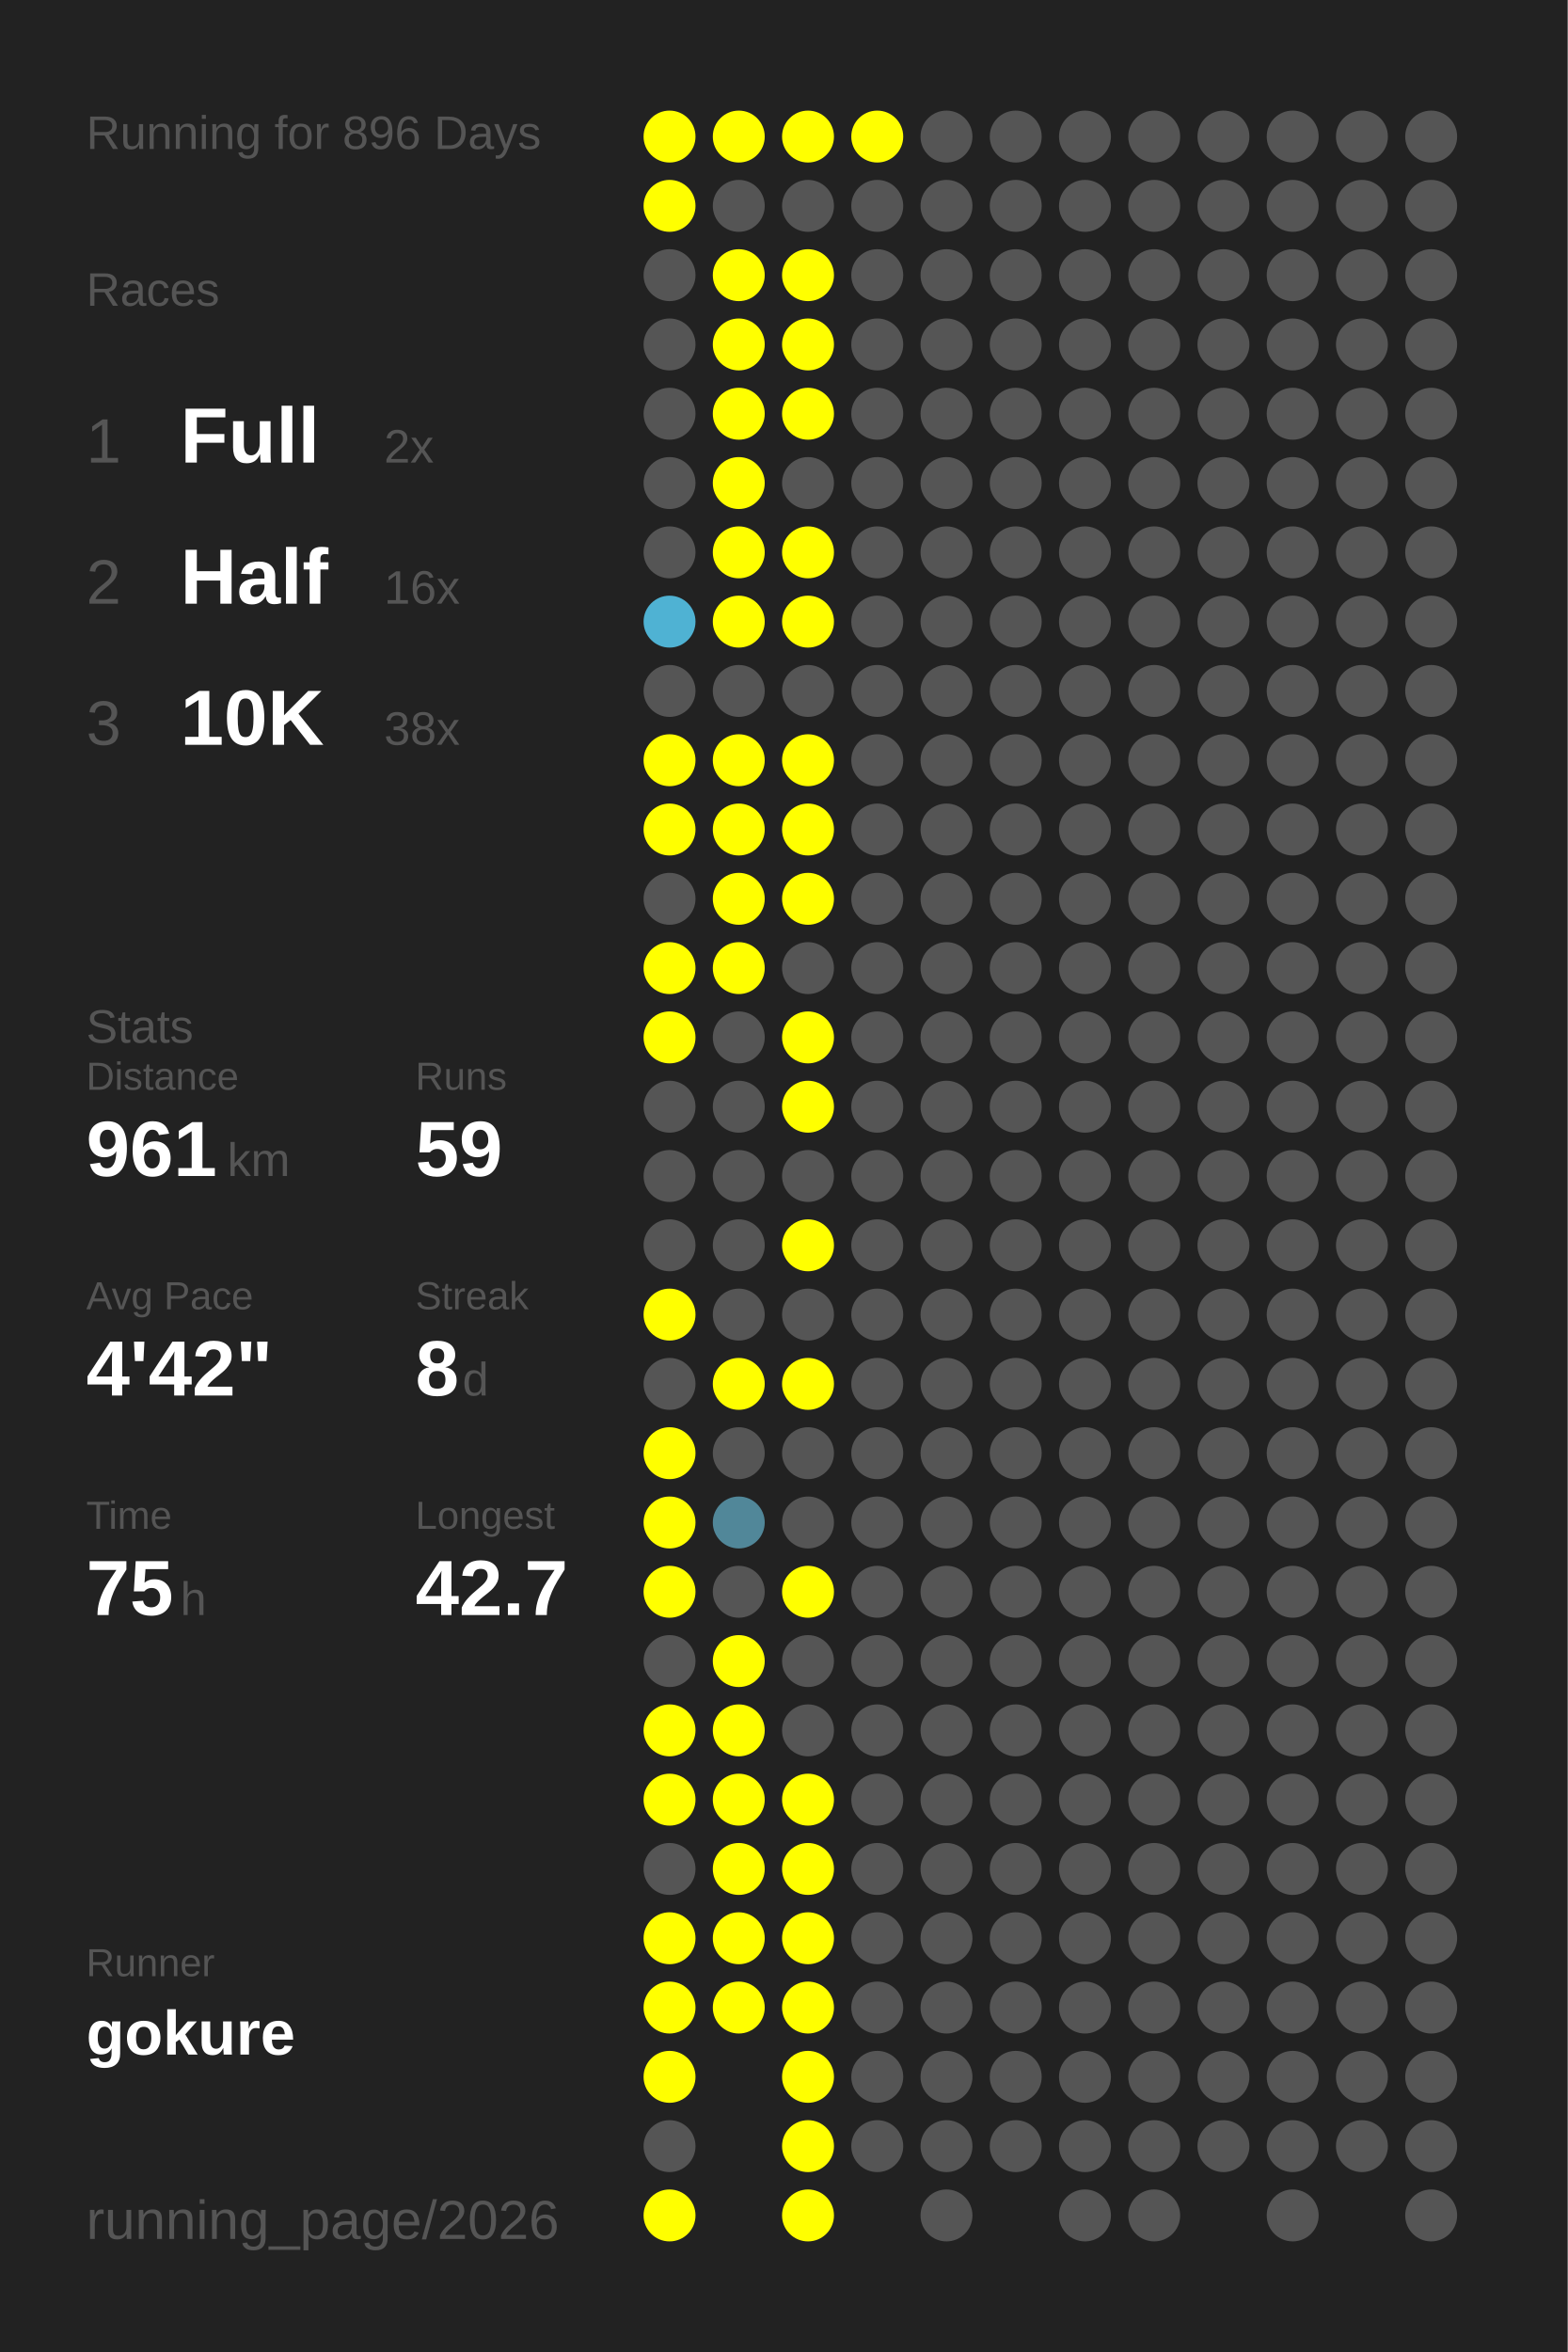
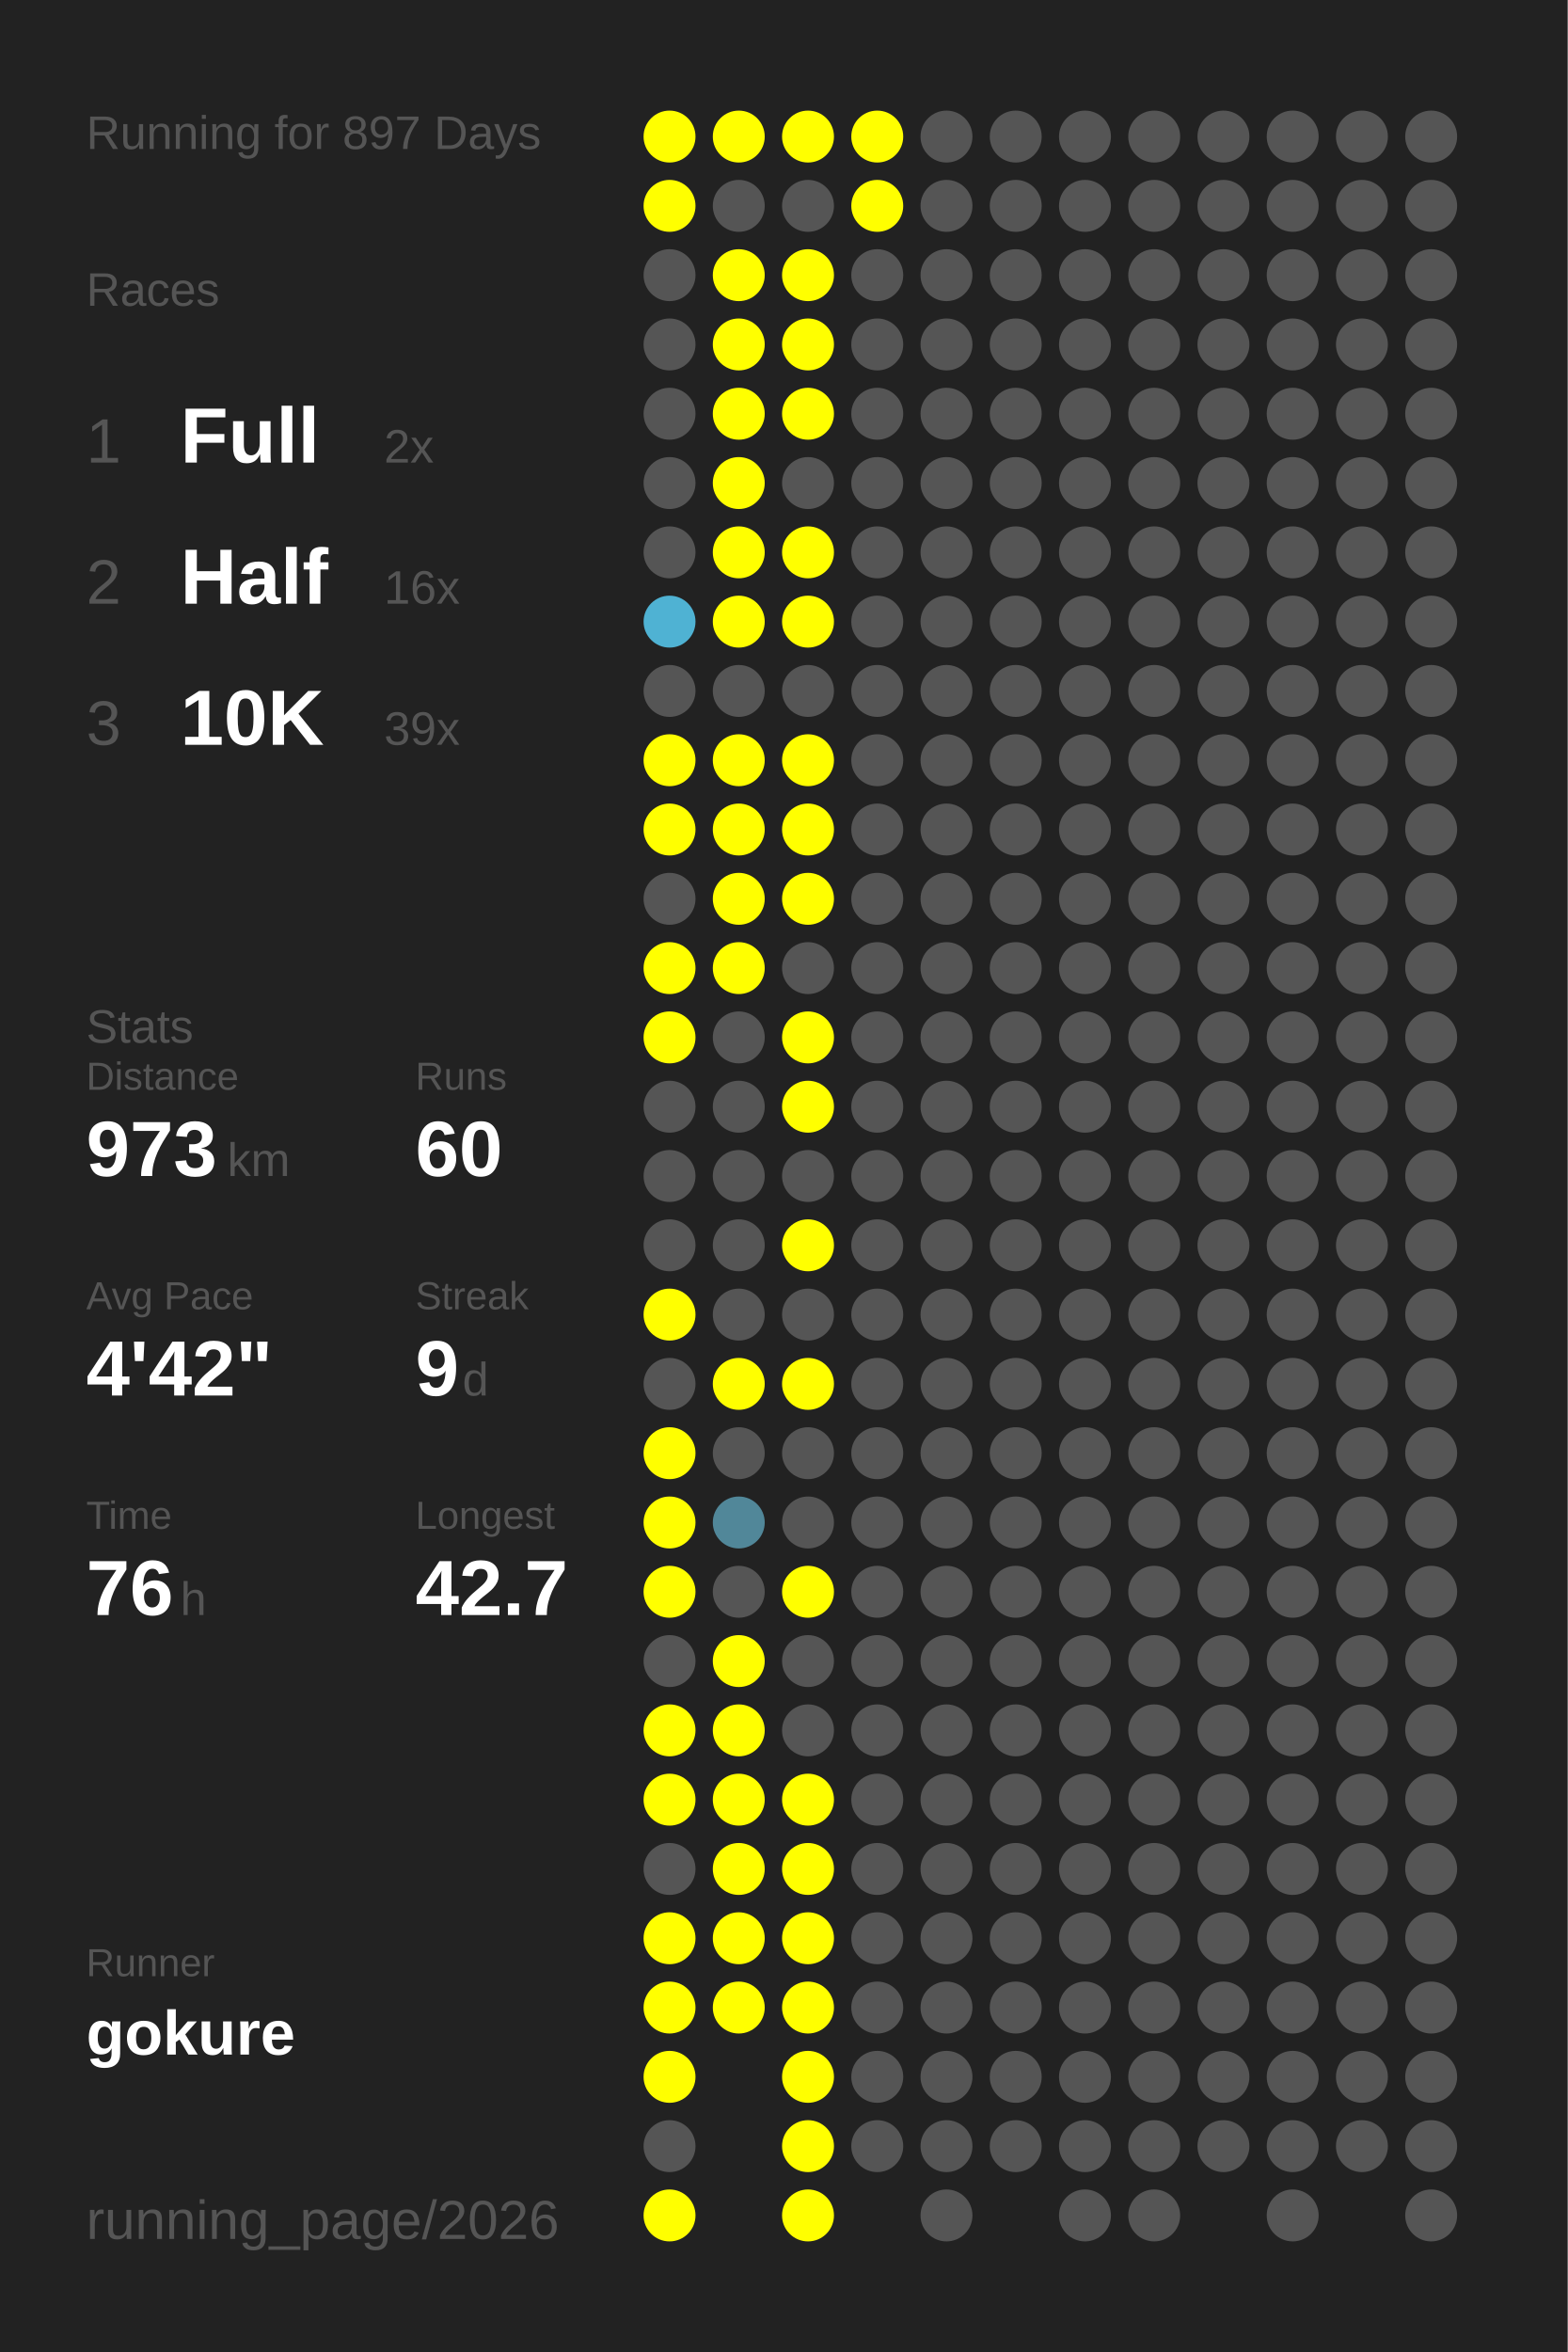
<svg xmlns="http://www.w3.org/2000/svg" baseProfile="full" height="300mm" version="1.1" viewBox="0,0,200,300" width="200mm">
  <defs />
  <rect fill="#222222" height="300" width="200" x="0" y="0" />
-   <text fill="#555555" style="font-size:6px; font-family:Arial;" x="11" y="19">Running for 896 Days</text>
+   <text fill="#555555" style="font-size:6px; font-family:Arial;" x="11" y="19">Running for 897 Days</text>
  <text fill="#555555" style="font-size:6px; font-family:Arial;" x="11" y="39">Races</text>
  <text fill="#555555" style="font-size:8px; font-family:Arial;" x="11" y="59">1</text>
  <text fill="#FFFFFF" style="font-size:10px; font-family:Arial; font-weight:bold;" x="23" y="59">Full</text>
  <text fill="#555555" style="font-size:6px; font-family:Arial;" x="49" y="59">2x</text>
  <text fill="#555555" style="font-size:8px; font-family:Arial;" x="11" y="77">2</text>
  <text fill="#FFFFFF" style="font-size:10px; font-family:Arial; font-weight:bold;" x="23" y="77">Half</text>
  <text fill="#555555" style="font-size:6px; font-family:Arial;" x="49" y="77">16x</text>
  <text fill="#555555" style="font-size:8px; font-family:Arial;" x="11" y="95">3</text>
  <text fill="#FFFFFF" style="font-size:10px; font-family:Arial; font-weight:bold;" x="23" y="95">10K</text>
-   <text fill="#555555" style="font-size:6px; font-family:Arial;" x="49" y="95">38x</text>
+   <text fill="#555555" style="font-size:6px; font-family:Arial;" x="49" y="95">39x</text>
  <text fill="#555555" style="font-size:6px; font-family:Arial;" x="11" y="133">Stats</text>
  <text fill="#555555" style="font-size:5px; font-family:Arial;" x="11" y="139">Distance</text>
-   <text fill="#FFFFFF" style="font-size:10px; font-family:Arial; font-weight:bold;" x="11" y="150">961</text>
+   <text fill="#FFFFFF" style="font-size:10px; font-family:Arial; font-weight:bold;" x="11" y="150">973</text>
  <text fill="#555555" style="font-size:6px; font-family:Arial;" x="29" y="150">km</text>
  <text fill="#555555" style="font-size:5px; font-family:Arial;" x="53" y="139">Runs</text>
-   <text fill="#FFFFFF" style="font-size:10px; font-family:Arial; font-weight:bold;" x="53" y="150">59</text>
+   <text fill="#FFFFFF" style="font-size:10px; font-family:Arial; font-weight:bold;" x="53" y="150">60</text>
  <text fill="#555555" style="font-size:5px; font-family:Arial;" x="11" y="167">Avg Pace</text>
  <text fill="#FFFFFF" style="font-size:10px; font-family:Arial; font-weight:bold;" x="11" y="178">4'42"</text>
  <text fill="#555555" style="font-size:5px; font-family:Arial;" x="53" y="167">Streak</text>
-   <text fill="#FFFFFF" style="font-size:10px; font-family:Arial; font-weight:bold;" x="53" y="178">8</text>
+   <text fill="#FFFFFF" style="font-size:10px; font-family:Arial; font-weight:bold;" x="53" y="178">9</text>
  <text fill="#555555" style="font-size:6px; font-family:Arial;" x="59" y="178">d</text>
  <text fill="#555555" style="font-size:5px; font-family:Arial;" x="11" y="195">Time</text>
-   <text fill="#FFFFFF" style="font-size:10px; font-family:Arial; font-weight:bold;" x="11" y="206">75</text>
+   <text fill="#FFFFFF" style="font-size:10px; font-family:Arial; font-weight:bold;" x="11" y="206">76</text>
  <text fill="#555555" style="font-size:6px; font-family:Arial;" x="23" y="206">h</text>
  <text fill="#555555" style="font-size:5px; font-family:Arial;" x="53" y="195">Longest</text>
  <text fill="#FFFFFF" style="font-size:10px; font-family:Arial; font-weight:bold;" x="53" y="206">42.7</text>
  <text fill="#555555" style="font-size:5px; font-family:Arial;" x="11" y="252.065">Runner</text>
  <text fill="#FFFFFF" style="font-size:8px; font-family:Arial; font-weight:bold;" x="11" y="262.065">gokure</text>
  <text fill="#555555" style="font-size:7px; font-family:Arial;" x="11" y="285.581">running_page/2026</text>
  <circle cx="85.417" cy="17.419" fill="#FFFF00" r="3.312" />
  <circle cx="85.417" cy="26.258" fill="#FFFF00" r="3.312" />
  <circle cx="85.417" cy="35.097" fill="#555555" r="3.312" />
  <circle cx="85.417" cy="43.935" fill="#555555" r="3.312" />
  <circle cx="85.417" cy="52.774" fill="#555555" r="3.312" />
  <circle cx="85.417" cy="61.613" fill="#555555" r="3.312" />
  <circle cx="85.417" cy="70.452" fill="#555555" r="3.312" />
  <circle cx="85.417" cy="79.29" fill="#4fb2d3" r="3.312" />
  <circle cx="85.417" cy="88.129" fill="#555555" r="3.312" />
  <circle cx="85.417" cy="96.968" fill="#FFFF00" r="3.312" />
  <circle cx="85.417" cy="105.806" fill="#FFFF00" r="3.312" />
  <circle cx="85.417" cy="114.645" fill="#555555" r="3.312" />
  <circle cx="85.417" cy="123.484" fill="#FFFF00" r="3.312" />
  <circle cx="85.417" cy="132.323" fill="#FFFF00" r="3.312" />
  <circle cx="85.417" cy="141.161" fill="#555555" r="3.312" />
  <circle cx="85.417" cy="150" fill="#555555" r="3.312" />
  <circle cx="85.417" cy="158.839" fill="#555555" r="3.312" />
  <circle cx="85.417" cy="167.677" fill="#FFFF00" r="3.312" />
  <circle cx="85.417" cy="176.516" fill="#555555" r="3.312" />
  <circle cx="85.417" cy="185.355" fill="#FFFF00" r="3.312" />
  <circle cx="85.417" cy="194.194" fill="#FFFF00" r="3.312" />
  <circle cx="85.417" cy="203.032" fill="#FFFF00" r="3.312" />
  <circle cx="85.417" cy="211.871" fill="#555555" r="3.312" />
  <circle cx="85.417" cy="220.71" fill="#FFFF00" r="3.312" />
  <circle cx="85.417" cy="229.548" fill="#FFFF00" r="3.312" />
  <circle cx="85.417" cy="238.387" fill="#555555" r="3.312" />
  <circle cx="85.417" cy="247.226" fill="#FFFF00" r="3.312" />
  <circle cx="85.417" cy="256.065" fill="#FFFF00" r="3.312" />
  <circle cx="85.417" cy="264.903" fill="#FFFF00" r="3.312" />
  <circle cx="85.417" cy="273.742" fill="#555555" r="3.312" />
  <circle cx="85.417" cy="282.581" fill="#FFFF00" r="3.312" />
  <circle cx="94.25" cy="17.419" fill="#FFFF00" r="3.312" />
  <circle cx="94.25" cy="26.258" fill="#555555" r="3.312" />
  <circle cx="94.25" cy="35.097" fill="#FFFF00" r="3.312" />
  <circle cx="94.25" cy="43.935" fill="#FFFF00" r="3.312" />
  <circle cx="94.25" cy="52.774" fill="#FFFF00" r="3.312" />
  <circle cx="94.25" cy="61.613" fill="#FFFF00" r="3.312" />
  <circle cx="94.25" cy="70.452" fill="#FFFF00" r="3.312" />
  <circle cx="94.25" cy="79.29" fill="#FFFF00" r="3.312" />
  <circle cx="94.25" cy="88.129" fill="#555555" r="3.312" />
  <circle cx="94.25" cy="96.968" fill="#FFFF00" r="3.312" />
  <circle cx="94.25" cy="105.806" fill="#FFFF00" r="3.312" />
  <circle cx="94.25" cy="114.645" fill="#FFFF00" r="3.312" />
  <circle cx="94.25" cy="123.484" fill="#FFFF00" r="3.312" />
  <circle cx="94.25" cy="132.323" fill="#555555" r="3.312" />
  <circle cx="94.25" cy="141.161" fill="#555555" r="3.312" />
  <circle cx="94.25" cy="150" fill="#555555" r="3.312" />
  <circle cx="94.25" cy="158.839" fill="#555555" r="3.312" />
  <circle cx="94.25" cy="167.677" fill="#555555" r="3.312" />
  <circle cx="94.25" cy="176.516" fill="#FFFF00" r="3.312" />
  <circle cx="94.25" cy="185.355" fill="#555555" r="3.312" />
  <circle cx="94.25" cy="194.194" fill="#518799" r="3.312" />
  <circle cx="94.25" cy="203.032" fill="#555555" r="3.312" />
  <circle cx="94.25" cy="211.871" fill="#FFFF00" r="3.312" />
  <circle cx="94.25" cy="220.71" fill="#FFFF00" r="3.312" />
  <circle cx="94.25" cy="229.548" fill="#FFFF00" r="3.312" />
  <circle cx="94.25" cy="238.387" fill="#FFFF00" r="3.312" />
  <circle cx="94.25" cy="247.226" fill="#FFFF00" r="3.312" />
  <circle cx="94.25" cy="256.065" fill="#FFFF00" r="3.312" />
  <circle cx="103.083" cy="17.419" fill="#FFFF00" r="3.312" />
  <circle cx="103.083" cy="26.258" fill="#555555" r="3.312" />
  <circle cx="103.083" cy="35.097" fill="#FFFF00" r="3.312" />
  <circle cx="103.083" cy="43.935" fill="#FFFF00" r="3.312" />
  <circle cx="103.083" cy="52.774" fill="#FFFF00" r="3.312" />
  <circle cx="103.083" cy="61.613" fill="#555555" r="3.312" />
  <circle cx="103.083" cy="70.452" fill="#FFFF00" r="3.312" />
  <circle cx="103.083" cy="79.29" fill="#FFFF00" r="3.312" />
  <circle cx="103.083" cy="88.129" fill="#555555" r="3.312" />
  <circle cx="103.083" cy="96.968" fill="#FFFF00" r="3.312" />
  <circle cx="103.083" cy="105.806" fill="#FFFF00" r="3.312" />
  <circle cx="103.083" cy="114.645" fill="#FFFF00" r="3.312" />
  <circle cx="103.083" cy="123.484" fill="#555555" r="3.312" />
  <circle cx="103.083" cy="132.323" fill="#FFFF00" r="3.312" />
  <circle cx="103.083" cy="141.161" fill="#FFFF00" r="3.312" />
  <circle cx="103.083" cy="150" fill="#555555" r="3.312" />
  <circle cx="103.083" cy="158.839" fill="#FFFF00" r="3.312" />
  <circle cx="103.083" cy="167.677" fill="#555555" r="3.312" />
  <circle cx="103.083" cy="176.516" fill="#FFFF00" r="3.312" />
  <circle cx="103.083" cy="185.355" fill="#555555" r="3.312" />
  <circle cx="103.083" cy="194.194" fill="#555555" r="3.312" />
  <circle cx="103.083" cy="203.032" fill="#FFFF00" r="3.312" />
  <circle cx="103.083" cy="211.871" fill="#555555" r="3.312" />
  <circle cx="103.083" cy="220.71" fill="#555555" r="3.312" />
  <circle cx="103.083" cy="229.548" fill="#FFFF00" r="3.312" />
  <circle cx="103.083" cy="238.387" fill="#FFFF00" r="3.312" />
  <circle cx="103.083" cy="247.226" fill="#FFFF00" r="3.312" />
  <circle cx="103.083" cy="256.065" fill="#FFFF00" r="3.312" />
  <circle cx="103.083" cy="264.903" fill="#FFFF00" r="3.312" />
  <circle cx="103.083" cy="273.742" fill="#FFFF00" r="3.312" />
  <circle cx="103.083" cy="282.581" fill="#FFFF00" r="3.312" />
  <circle cx="111.917" cy="17.419" fill="#FFFF00" r="3.312" />
-   <circle cx="111.917" cy="26.258" fill="#555555" r="3.312" />
+   <circle cx="111.917" cy="26.258" fill="#FFFF00" r="3.312" />
  <circle cx="111.917" cy="35.097" fill="#555555" r="3.312" />
  <circle cx="111.917" cy="43.935" fill="#555555" r="3.312" />
  <circle cx="111.917" cy="52.774" fill="#555555" r="3.312" />
  <circle cx="111.917" cy="61.613" fill="#555555" r="3.312" />
  <circle cx="111.917" cy="70.452" fill="#555555" r="3.312" />
  <circle cx="111.917" cy="79.29" fill="#555555" r="3.312" />
  <circle cx="111.917" cy="88.129" fill="#555555" r="3.312" />
  <circle cx="111.917" cy="96.968" fill="#555555" r="3.312" />
  <circle cx="111.917" cy="105.806" fill="#555555" r="3.312" />
  <circle cx="111.917" cy="114.645" fill="#555555" r="3.312" />
  <circle cx="111.917" cy="123.484" fill="#555555" r="3.312" />
  <circle cx="111.917" cy="132.323" fill="#555555" r="3.312" />
  <circle cx="111.917" cy="141.161" fill="#555555" r="3.312" />
  <circle cx="111.917" cy="150" fill="#555555" r="3.312" />
  <circle cx="111.917" cy="158.839" fill="#555555" r="3.312" />
  <circle cx="111.917" cy="167.677" fill="#555555" r="3.312" />
  <circle cx="111.917" cy="176.516" fill="#555555" r="3.312" />
  <circle cx="111.917" cy="185.355" fill="#555555" r="3.312" />
  <circle cx="111.917" cy="194.194" fill="#555555" r="3.312" />
  <circle cx="111.917" cy="203.032" fill="#555555" r="3.312" />
  <circle cx="111.917" cy="211.871" fill="#555555" r="3.312" />
  <circle cx="111.917" cy="220.71" fill="#555555" r="3.312" />
  <circle cx="111.917" cy="229.548" fill="#555555" r="3.312" />
  <circle cx="111.917" cy="238.387" fill="#555555" r="3.312" />
  <circle cx="111.917" cy="247.226" fill="#555555" r="3.312" />
  <circle cx="111.917" cy="256.065" fill="#555555" r="3.312" />
  <circle cx="111.917" cy="264.903" fill="#555555" r="3.312" />
  <circle cx="111.917" cy="273.742" fill="#555555" r="3.312" />
  <circle cx="120.75" cy="17.419" fill="#555555" r="3.312" />
  <circle cx="120.75" cy="26.258" fill="#555555" r="3.312" />
  <circle cx="120.75" cy="35.097" fill="#555555" r="3.312" />
  <circle cx="120.75" cy="43.935" fill="#555555" r="3.312" />
  <circle cx="120.75" cy="52.774" fill="#555555" r="3.312" />
  <circle cx="120.75" cy="61.613" fill="#555555" r="3.312" />
  <circle cx="120.75" cy="70.452" fill="#555555" r="3.312" />
  <circle cx="120.75" cy="79.29" fill="#555555" r="3.312" />
  <circle cx="120.75" cy="88.129" fill="#555555" r="3.312" />
  <circle cx="120.75" cy="96.968" fill="#555555" r="3.312" />
  <circle cx="120.75" cy="105.806" fill="#555555" r="3.312" />
  <circle cx="120.75" cy="114.645" fill="#555555" r="3.312" />
  <circle cx="120.75" cy="123.484" fill="#555555" r="3.312" />
  <circle cx="120.75" cy="132.323" fill="#555555" r="3.312" />
  <circle cx="120.75" cy="141.161" fill="#555555" r="3.312" />
  <circle cx="120.75" cy="150" fill="#555555" r="3.312" />
  <circle cx="120.75" cy="158.839" fill="#555555" r="3.312" />
  <circle cx="120.75" cy="167.677" fill="#555555" r="3.312" />
  <circle cx="120.75" cy="176.516" fill="#555555" r="3.312" />
  <circle cx="120.75" cy="185.355" fill="#555555" r="3.312" />
  <circle cx="120.75" cy="194.194" fill="#555555" r="3.312" />
  <circle cx="120.75" cy="203.032" fill="#555555" r="3.312" />
  <circle cx="120.75" cy="211.871" fill="#555555" r="3.312" />
  <circle cx="120.75" cy="220.71" fill="#555555" r="3.312" />
  <circle cx="120.75" cy="229.548" fill="#555555" r="3.312" />
  <circle cx="120.75" cy="238.387" fill="#555555" r="3.312" />
  <circle cx="120.75" cy="247.226" fill="#555555" r="3.312" />
  <circle cx="120.75" cy="256.065" fill="#555555" r="3.312" />
  <circle cx="120.75" cy="264.903" fill="#555555" r="3.312" />
  <circle cx="120.75" cy="273.742" fill="#555555" r="3.312" />
  <circle cx="120.75" cy="282.581" fill="#555555" r="3.312" />
  <circle cx="129.583" cy="17.419" fill="#555555" r="3.312" />
  <circle cx="129.583" cy="26.258" fill="#555555" r="3.312" />
  <circle cx="129.583" cy="35.097" fill="#555555" r="3.312" />
  <circle cx="129.583" cy="43.935" fill="#555555" r="3.312" />
  <circle cx="129.583" cy="52.774" fill="#555555" r="3.312" />
  <circle cx="129.583" cy="61.613" fill="#555555" r="3.312" />
  <circle cx="129.583" cy="70.452" fill="#555555" r="3.312" />
  <circle cx="129.583" cy="79.29" fill="#555555" r="3.312" />
  <circle cx="129.583" cy="88.129" fill="#555555" r="3.312" />
  <circle cx="129.583" cy="96.968" fill="#555555" r="3.312" />
  <circle cx="129.583" cy="105.806" fill="#555555" r="3.312" />
  <circle cx="129.583" cy="114.645" fill="#555555" r="3.312" />
  <circle cx="129.583" cy="123.484" fill="#555555" r="3.312" />
  <circle cx="129.583" cy="132.323" fill="#555555" r="3.312" />
  <circle cx="129.583" cy="141.161" fill="#555555" r="3.312" />
  <circle cx="129.583" cy="150" fill="#555555" r="3.312" />
  <circle cx="129.583" cy="158.839" fill="#555555" r="3.312" />
  <circle cx="129.583" cy="167.677" fill="#555555" r="3.312" />
  <circle cx="129.583" cy="176.516" fill="#555555" r="3.312" />
  <circle cx="129.583" cy="185.355" fill="#555555" r="3.312" />
  <circle cx="129.583" cy="194.194" fill="#555555" r="3.312" />
  <circle cx="129.583" cy="203.032" fill="#555555" r="3.312" />
  <circle cx="129.583" cy="211.871" fill="#555555" r="3.312" />
  <circle cx="129.583" cy="220.71" fill="#555555" r="3.312" />
  <circle cx="129.583" cy="229.548" fill="#555555" r="3.312" />
  <circle cx="129.583" cy="238.387" fill="#555555" r="3.312" />
  <circle cx="129.583" cy="247.226" fill="#555555" r="3.312" />
  <circle cx="129.583" cy="256.065" fill="#555555" r="3.312" />
  <circle cx="129.583" cy="264.903" fill="#555555" r="3.312" />
  <circle cx="129.583" cy="273.742" fill="#555555" r="3.312" />
  <circle cx="138.417" cy="17.419" fill="#555555" r="3.312" />
  <circle cx="138.417" cy="26.258" fill="#555555" r="3.312" />
  <circle cx="138.417" cy="35.097" fill="#555555" r="3.312" />
  <circle cx="138.417" cy="43.935" fill="#555555" r="3.312" />
  <circle cx="138.417" cy="52.774" fill="#555555" r="3.312" />
  <circle cx="138.417" cy="61.613" fill="#555555" r="3.312" />
  <circle cx="138.417" cy="70.452" fill="#555555" r="3.312" />
  <circle cx="138.417" cy="79.29" fill="#555555" r="3.312" />
  <circle cx="138.417" cy="88.129" fill="#555555" r="3.312" />
  <circle cx="138.417" cy="96.968" fill="#555555" r="3.312" />
  <circle cx="138.417" cy="105.806" fill="#555555" r="3.312" />
  <circle cx="138.417" cy="114.645" fill="#555555" r="3.312" />
  <circle cx="138.417" cy="123.484" fill="#555555" r="3.312" />
  <circle cx="138.417" cy="132.323" fill="#555555" r="3.312" />
  <circle cx="138.417" cy="141.161" fill="#555555" r="3.312" />
  <circle cx="138.417" cy="150" fill="#555555" r="3.312" />
  <circle cx="138.417" cy="158.839" fill="#555555" r="3.312" />
  <circle cx="138.417" cy="167.677" fill="#555555" r="3.312" />
  <circle cx="138.417" cy="176.516" fill="#555555" r="3.312" />
  <circle cx="138.417" cy="185.355" fill="#555555" r="3.312" />
  <circle cx="138.417" cy="194.194" fill="#555555" r="3.312" />
  <circle cx="138.417" cy="203.032" fill="#555555" r="3.312" />
  <circle cx="138.417" cy="211.871" fill="#555555" r="3.312" />
  <circle cx="138.417" cy="220.71" fill="#555555" r="3.312" />
  <circle cx="138.417" cy="229.548" fill="#555555" r="3.312" />
  <circle cx="138.417" cy="238.387" fill="#555555" r="3.312" />
  <circle cx="138.417" cy="247.226" fill="#555555" r="3.312" />
  <circle cx="138.417" cy="256.065" fill="#555555" r="3.312" />
  <circle cx="138.417" cy="264.903" fill="#555555" r="3.312" />
  <circle cx="138.417" cy="273.742" fill="#555555" r="3.312" />
  <circle cx="138.417" cy="282.581" fill="#555555" r="3.312" />
  <circle cx="147.25" cy="17.419" fill="#555555" r="3.312" />
  <circle cx="147.25" cy="26.258" fill="#555555" r="3.312" />
  <circle cx="147.25" cy="35.097" fill="#555555" r="3.312" />
  <circle cx="147.25" cy="43.935" fill="#555555" r="3.312" />
  <circle cx="147.25" cy="52.774" fill="#555555" r="3.312" />
  <circle cx="147.25" cy="61.613" fill="#555555" r="3.312" />
  <circle cx="147.25" cy="70.452" fill="#555555" r="3.312" />
  <circle cx="147.25" cy="79.29" fill="#555555" r="3.312" />
  <circle cx="147.25" cy="88.129" fill="#555555" r="3.312" />
  <circle cx="147.25" cy="96.968" fill="#555555" r="3.312" />
  <circle cx="147.25" cy="105.806" fill="#555555" r="3.312" />
  <circle cx="147.25" cy="114.645" fill="#555555" r="3.312" />
  <circle cx="147.25" cy="123.484" fill="#555555" r="3.312" />
  <circle cx="147.25" cy="132.323" fill="#555555" r="3.312" />
  <circle cx="147.25" cy="141.161" fill="#555555" r="3.312" />
  <circle cx="147.25" cy="150" fill="#555555" r="3.312" />
  <circle cx="147.25" cy="158.839" fill="#555555" r="3.312" />
  <circle cx="147.25" cy="167.677" fill="#555555" r="3.312" />
  <circle cx="147.25" cy="176.516" fill="#555555" r="3.312" />
  <circle cx="147.25" cy="185.355" fill="#555555" r="3.312" />
  <circle cx="147.25" cy="194.194" fill="#555555" r="3.312" />
  <circle cx="147.25" cy="203.032" fill="#555555" r="3.312" />
  <circle cx="147.25" cy="211.871" fill="#555555" r="3.312" />
  <circle cx="147.25" cy="220.71" fill="#555555" r="3.312" />
  <circle cx="147.25" cy="229.548" fill="#555555" r="3.312" />
  <circle cx="147.25" cy="238.387" fill="#555555" r="3.312" />
  <circle cx="147.25" cy="247.226" fill="#555555" r="3.312" />
  <circle cx="147.25" cy="256.065" fill="#555555" r="3.312" />
  <circle cx="147.25" cy="264.903" fill="#555555" r="3.312" />
  <circle cx="147.25" cy="273.742" fill="#555555" r="3.312" />
  <circle cx="147.25" cy="282.581" fill="#555555" r="3.312" />
  <circle cx="156.083" cy="17.419" fill="#555555" r="3.312" />
  <circle cx="156.083" cy="26.258" fill="#555555" r="3.312" />
  <circle cx="156.083" cy="35.097" fill="#555555" r="3.312" />
  <circle cx="156.083" cy="43.935" fill="#555555" r="3.312" />
  <circle cx="156.083" cy="52.774" fill="#555555" r="3.312" />
  <circle cx="156.083" cy="61.613" fill="#555555" r="3.312" />
  <circle cx="156.083" cy="70.452" fill="#555555" r="3.312" />
  <circle cx="156.083" cy="79.29" fill="#555555" r="3.312" />
  <circle cx="156.083" cy="88.129" fill="#555555" r="3.312" />
  <circle cx="156.083" cy="96.968" fill="#555555" r="3.312" />
  <circle cx="156.083" cy="105.806" fill="#555555" r="3.312" />
  <circle cx="156.083" cy="114.645" fill="#555555" r="3.312" />
  <circle cx="156.083" cy="123.484" fill="#555555" r="3.312" />
  <circle cx="156.083" cy="132.323" fill="#555555" r="3.312" />
  <circle cx="156.083" cy="141.161" fill="#555555" r="3.312" />
  <circle cx="156.083" cy="150" fill="#555555" r="3.312" />
  <circle cx="156.083" cy="158.839" fill="#555555" r="3.312" />
  <circle cx="156.083" cy="167.677" fill="#555555" r="3.312" />
  <circle cx="156.083" cy="176.516" fill="#555555" r="3.312" />
  <circle cx="156.083" cy="185.355" fill="#555555" r="3.312" />
  <circle cx="156.083" cy="194.194" fill="#555555" r="3.312" />
  <circle cx="156.083" cy="203.032" fill="#555555" r="3.312" />
  <circle cx="156.083" cy="211.871" fill="#555555" r="3.312" />
  <circle cx="156.083" cy="220.71" fill="#555555" r="3.312" />
  <circle cx="156.083" cy="229.548" fill="#555555" r="3.312" />
  <circle cx="156.083" cy="238.387" fill="#555555" r="3.312" />
  <circle cx="156.083" cy="247.226" fill="#555555" r="3.312" />
  <circle cx="156.083" cy="256.065" fill="#555555" r="3.312" />
  <circle cx="156.083" cy="264.903" fill="#555555" r="3.312" />
  <circle cx="156.083" cy="273.742" fill="#555555" r="3.312" />
  <circle cx="164.917" cy="17.419" fill="#555555" r="3.312" />
  <circle cx="164.917" cy="26.258" fill="#555555" r="3.312" />
  <circle cx="164.917" cy="35.097" fill="#555555" r="3.312" />
  <circle cx="164.917" cy="43.935" fill="#555555" r="3.312" />
  <circle cx="164.917" cy="52.774" fill="#555555" r="3.312" />
  <circle cx="164.917" cy="61.613" fill="#555555" r="3.312" />
  <circle cx="164.917" cy="70.452" fill="#555555" r="3.312" />
  <circle cx="164.917" cy="79.29" fill="#555555" r="3.312" />
  <circle cx="164.917" cy="88.129" fill="#555555" r="3.312" />
  <circle cx="164.917" cy="96.968" fill="#555555" r="3.312" />
  <circle cx="164.917" cy="105.806" fill="#555555" r="3.312" />
  <circle cx="164.917" cy="114.645" fill="#555555" r="3.312" />
  <circle cx="164.917" cy="123.484" fill="#555555" r="3.312" />
  <circle cx="164.917" cy="132.323" fill="#555555" r="3.312" />
  <circle cx="164.917" cy="141.161" fill="#555555" r="3.312" />
  <circle cx="164.917" cy="150" fill="#555555" r="3.312" />
  <circle cx="164.917" cy="158.839" fill="#555555" r="3.312" />
  <circle cx="164.917" cy="167.677" fill="#555555" r="3.312" />
  <circle cx="164.917" cy="176.516" fill="#555555" r="3.312" />
  <circle cx="164.917" cy="185.355" fill="#555555" r="3.312" />
  <circle cx="164.917" cy="194.194" fill="#555555" r="3.312" />
  <circle cx="164.917" cy="203.032" fill="#555555" r="3.312" />
  <circle cx="164.917" cy="211.871" fill="#555555" r="3.312" />
  <circle cx="164.917" cy="220.71" fill="#555555" r="3.312" />
  <circle cx="164.917" cy="229.548" fill="#555555" r="3.312" />
  <circle cx="164.917" cy="238.387" fill="#555555" r="3.312" />
  <circle cx="164.917" cy="247.226" fill="#555555" r="3.312" />
  <circle cx="164.917" cy="256.065" fill="#555555" r="3.312" />
  <circle cx="164.917" cy="264.903" fill="#555555" r="3.312" />
  <circle cx="164.917" cy="273.742" fill="#555555" r="3.312" />
  <circle cx="164.917" cy="282.581" fill="#555555" r="3.312" />
  <circle cx="173.75" cy="17.419" fill="#555555" r="3.312" />
  <circle cx="173.75" cy="26.258" fill="#555555" r="3.312" />
  <circle cx="173.75" cy="35.097" fill="#555555" r="3.312" />
  <circle cx="173.75" cy="43.935" fill="#555555" r="3.312" />
  <circle cx="173.75" cy="52.774" fill="#555555" r="3.312" />
  <circle cx="173.75" cy="61.613" fill="#555555" r="3.312" />
  <circle cx="173.75" cy="70.452" fill="#555555" r="3.312" />
  <circle cx="173.75" cy="79.29" fill="#555555" r="3.312" />
  <circle cx="173.75" cy="88.129" fill="#555555" r="3.312" />
  <circle cx="173.75" cy="96.968" fill="#555555" r="3.312" />
  <circle cx="173.75" cy="105.806" fill="#555555" r="3.312" />
  <circle cx="173.75" cy="114.645" fill="#555555" r="3.312" />
  <circle cx="173.75" cy="123.484" fill="#555555" r="3.312" />
  <circle cx="173.75" cy="132.323" fill="#555555" r="3.312" />
  <circle cx="173.75" cy="141.161" fill="#555555" r="3.312" />
  <circle cx="173.75" cy="150" fill="#555555" r="3.312" />
  <circle cx="173.75" cy="158.839" fill="#555555" r="3.312" />
  <circle cx="173.75" cy="167.677" fill="#555555" r="3.312" />
  <circle cx="173.75" cy="176.516" fill="#555555" r="3.312" />
  <circle cx="173.75" cy="185.355" fill="#555555" r="3.312" />
  <circle cx="173.75" cy="194.194" fill="#555555" r="3.312" />
  <circle cx="173.75" cy="203.032" fill="#555555" r="3.312" />
  <circle cx="173.75" cy="211.871" fill="#555555" r="3.312" />
  <circle cx="173.75" cy="220.71" fill="#555555" r="3.312" />
  <circle cx="173.75" cy="229.548" fill="#555555" r="3.312" />
  <circle cx="173.75" cy="238.387" fill="#555555" r="3.312" />
  <circle cx="173.75" cy="247.226" fill="#555555" r="3.312" />
  <circle cx="173.75" cy="256.065" fill="#555555" r="3.312" />
  <circle cx="173.75" cy="264.903" fill="#555555" r="3.312" />
  <circle cx="173.75" cy="273.742" fill="#555555" r="3.312" />
  <circle cx="182.583" cy="17.419" fill="#555555" r="3.312" />
  <circle cx="182.583" cy="26.258" fill="#555555" r="3.312" />
  <circle cx="182.583" cy="35.097" fill="#555555" r="3.312" />
  <circle cx="182.583" cy="43.935" fill="#555555" r="3.312" />
  <circle cx="182.583" cy="52.774" fill="#555555" r="3.312" />
  <circle cx="182.583" cy="61.613" fill="#555555" r="3.312" />
  <circle cx="182.583" cy="70.452" fill="#555555" r="3.312" />
  <circle cx="182.583" cy="79.29" fill="#555555" r="3.312" />
  <circle cx="182.583" cy="88.129" fill="#555555" r="3.312" />
  <circle cx="182.583" cy="96.968" fill="#555555" r="3.312" />
  <circle cx="182.583" cy="105.806" fill="#555555" r="3.312" />
  <circle cx="182.583" cy="114.645" fill="#555555" r="3.312" />
  <circle cx="182.583" cy="123.484" fill="#555555" r="3.312" />
  <circle cx="182.583" cy="132.323" fill="#555555" r="3.312" />
  <circle cx="182.583" cy="141.161" fill="#555555" r="3.312" />
  <circle cx="182.583" cy="150" fill="#555555" r="3.312" />
  <circle cx="182.583" cy="158.839" fill="#555555" r="3.312" />
  <circle cx="182.583" cy="167.677" fill="#555555" r="3.312" />
  <circle cx="182.583" cy="176.516" fill="#555555" r="3.312" />
  <circle cx="182.583" cy="185.355" fill="#555555" r="3.312" />
  <circle cx="182.583" cy="194.194" fill="#555555" r="3.312" />
  <circle cx="182.583" cy="203.032" fill="#555555" r="3.312" />
  <circle cx="182.583" cy="211.871" fill="#555555" r="3.312" />
  <circle cx="182.583" cy="220.71" fill="#555555" r="3.312" />
  <circle cx="182.583" cy="229.548" fill="#555555" r="3.312" />
  <circle cx="182.583" cy="238.387" fill="#555555" r="3.312" />
  <circle cx="182.583" cy="247.226" fill="#555555" r="3.312" />
  <circle cx="182.583" cy="256.065" fill="#555555" r="3.312" />
  <circle cx="182.583" cy="264.903" fill="#555555" r="3.312" />
  <circle cx="182.583" cy="273.742" fill="#555555" r="3.312" />
  <circle cx="182.583" cy="282.581" fill="#555555" r="3.312" />
</svg>
